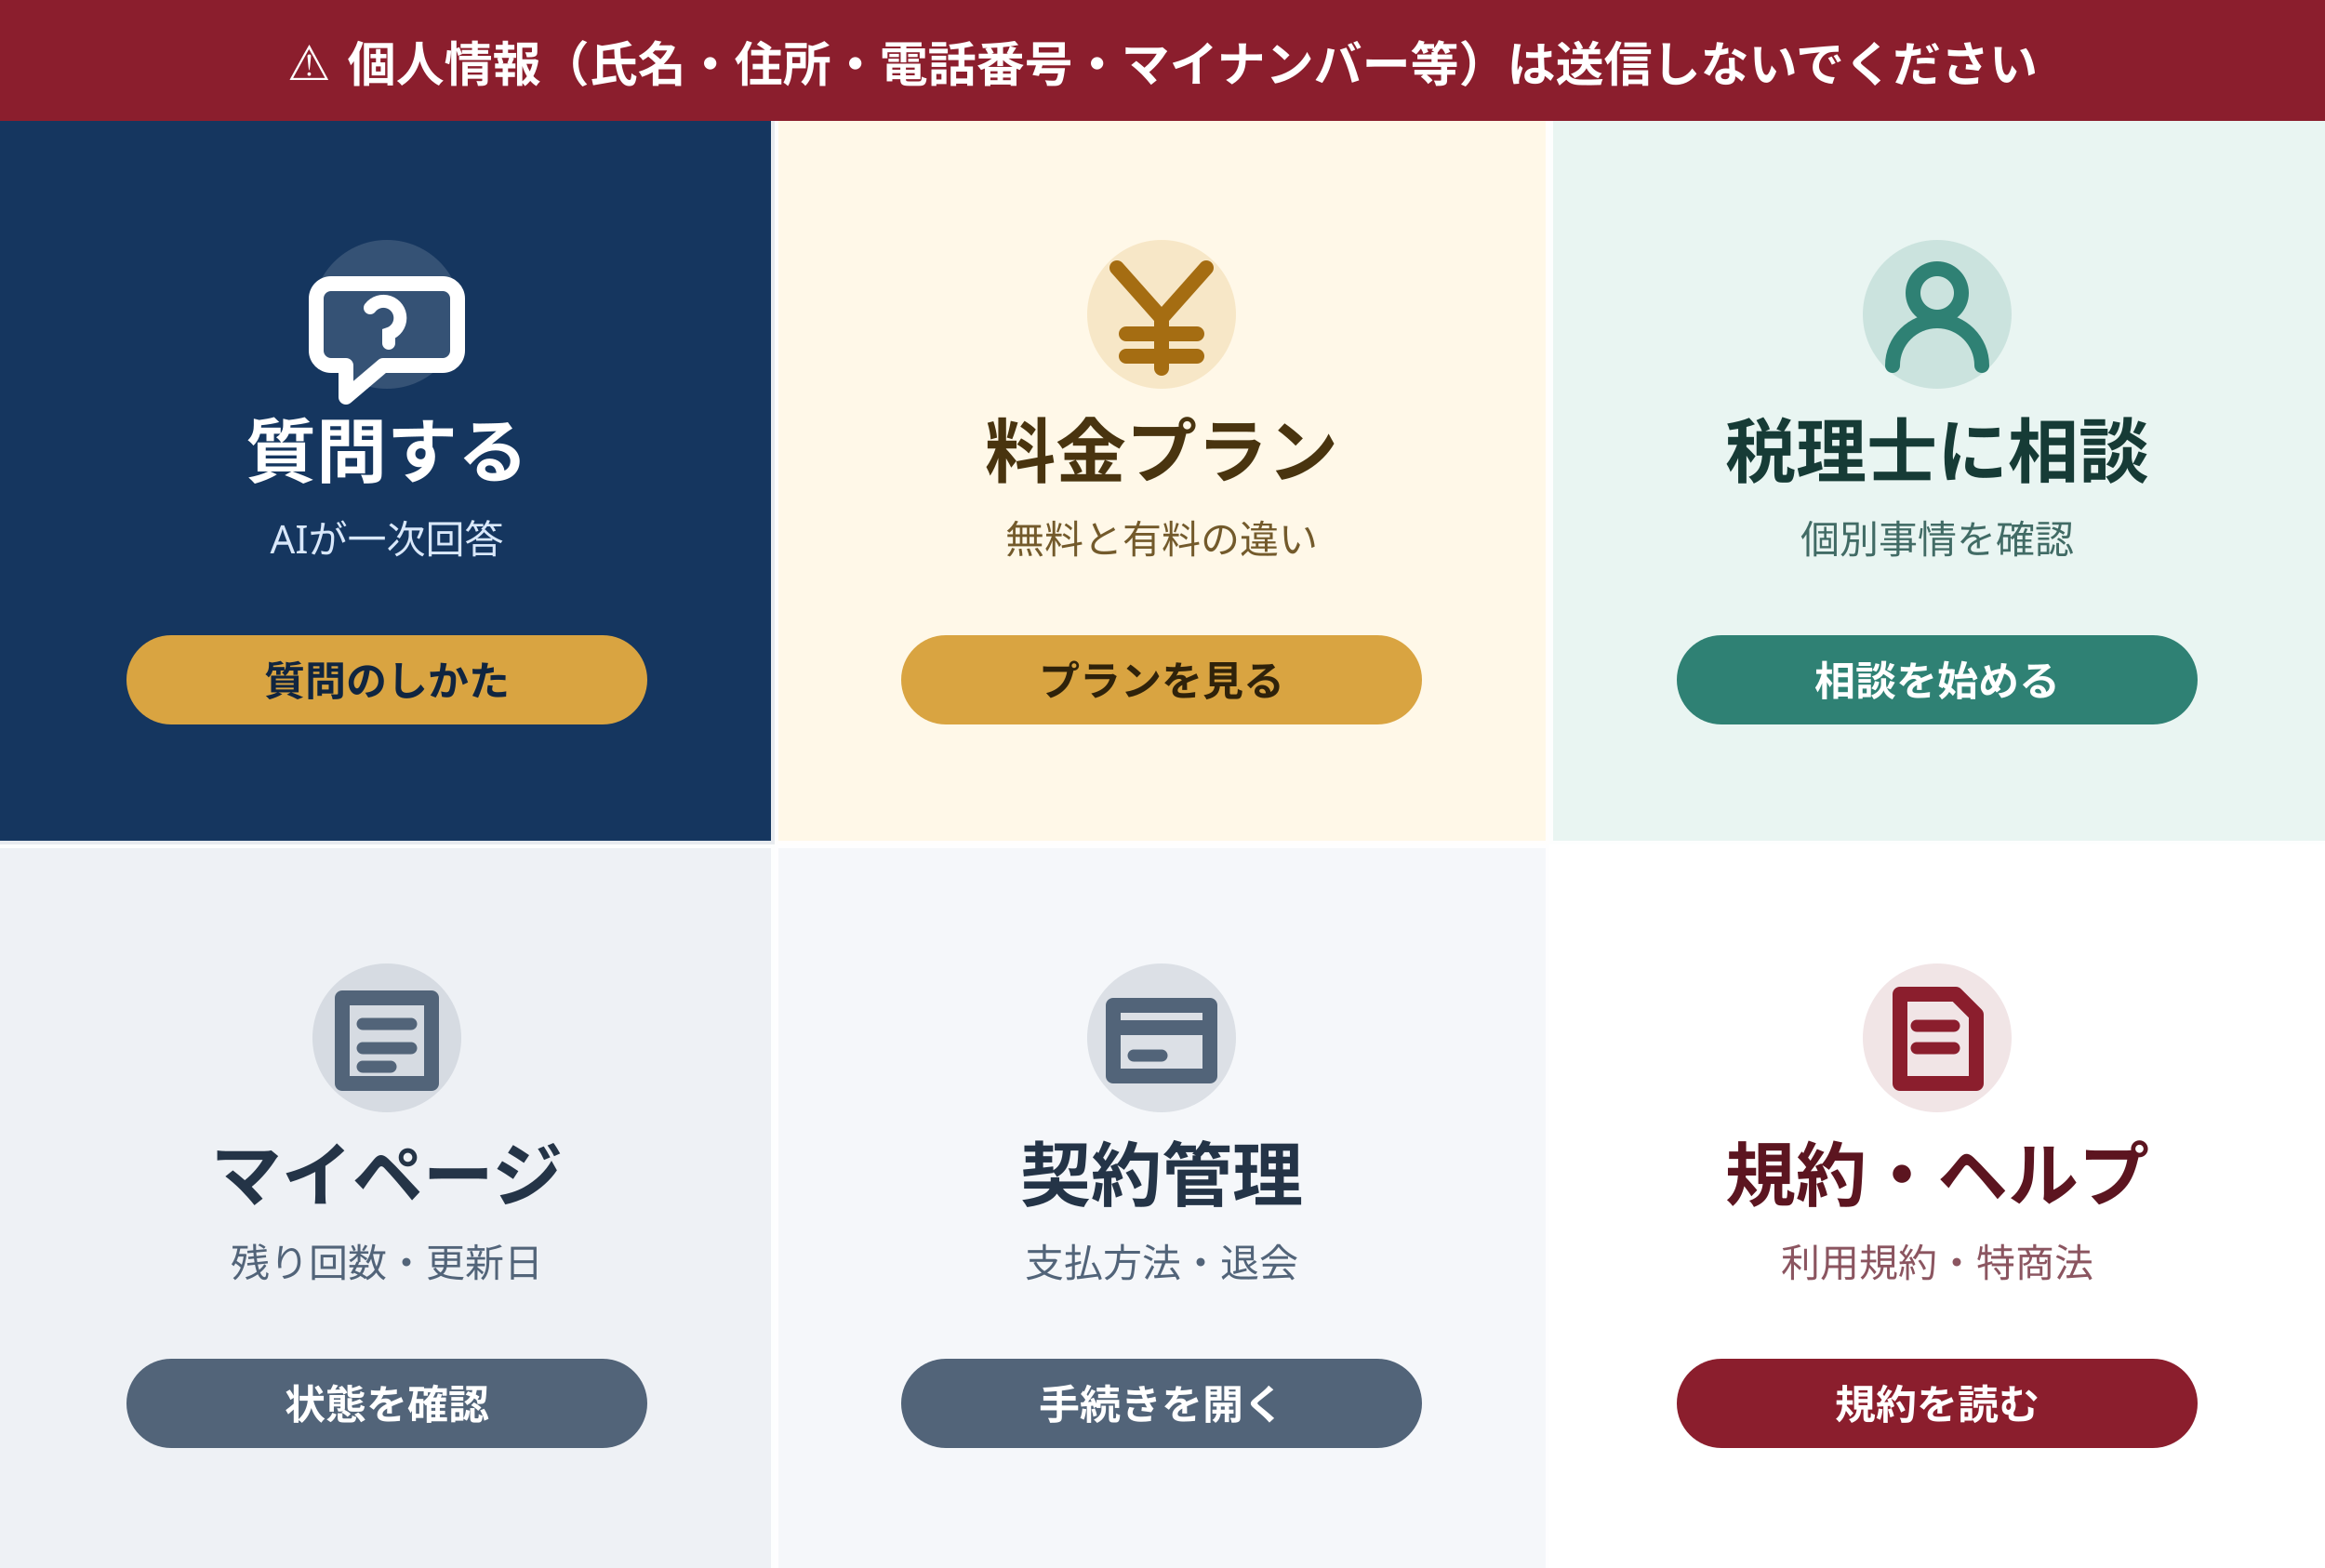
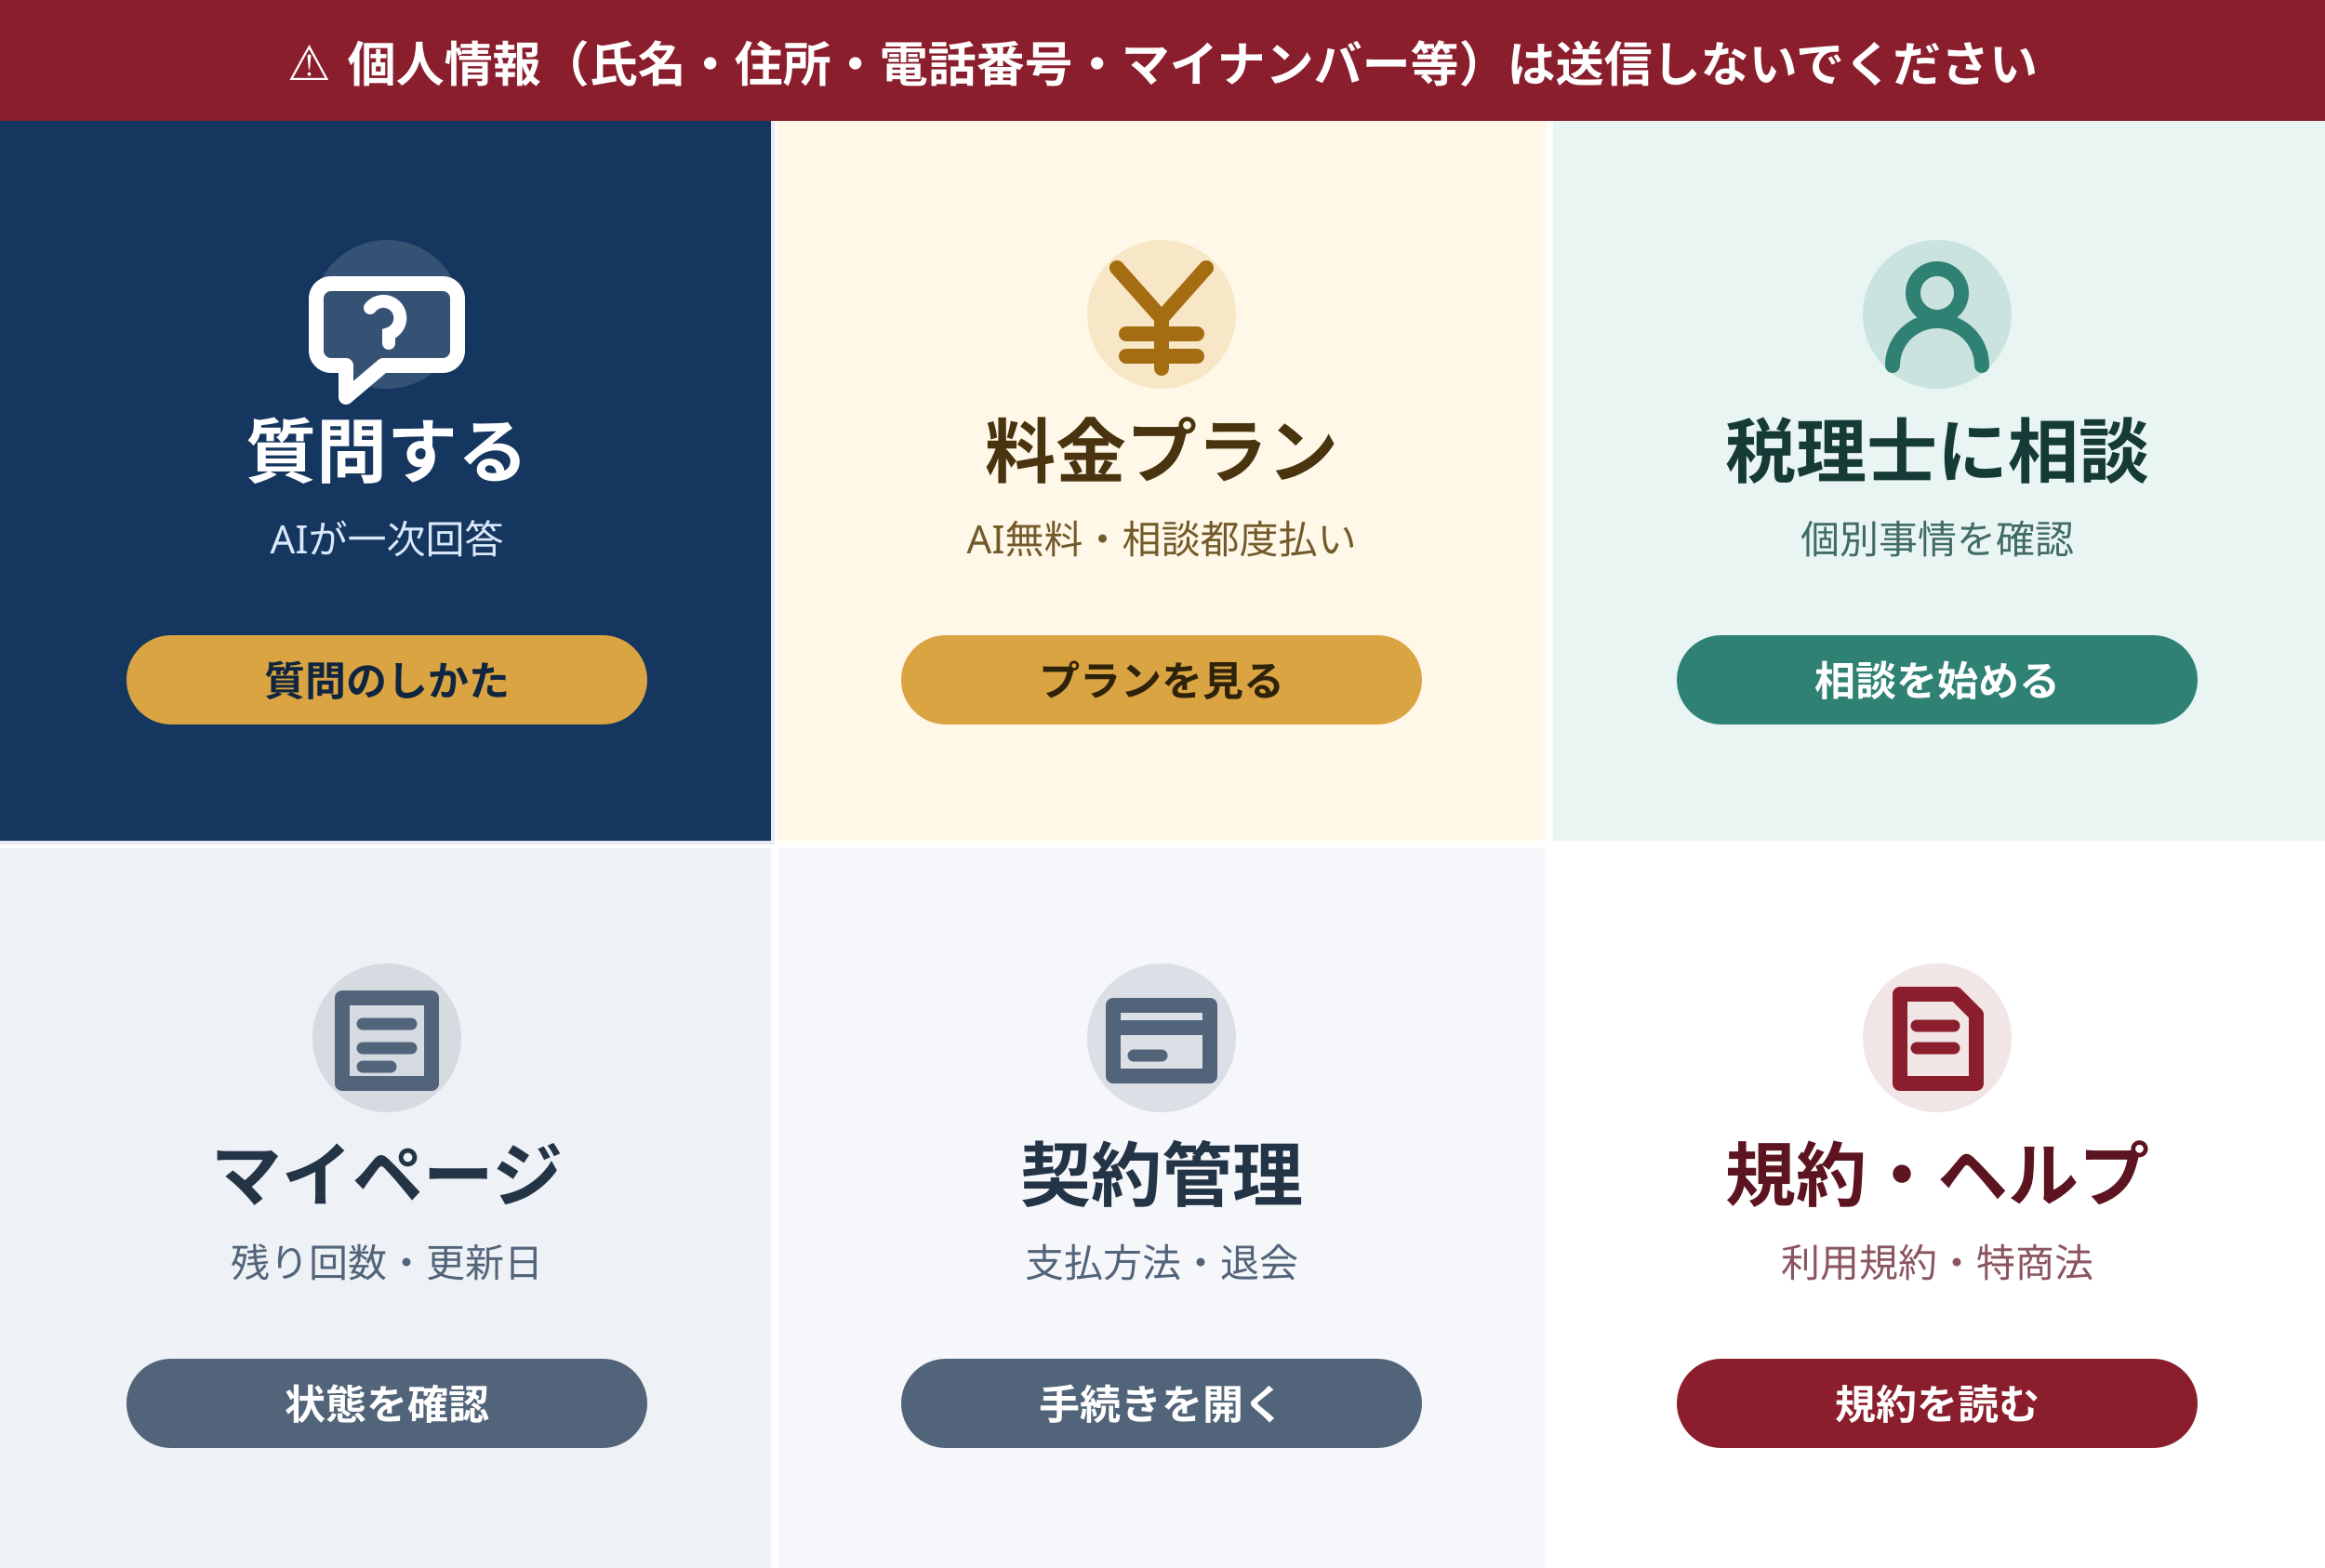
<svg xmlns="http://www.w3.org/2000/svg" width="2500" height="1686" viewBox="0 0 2500 1686">
  <rect width="2500" height="1686" fill="#f5f7fa" />
  <g>
    <rect x="0" y="130" width="833" height="778" fill="#15365f" />
    <rect x="833" y="130" width="833" height="778" fill="#fff8e8" />
    <rect x="1666" y="130" width="834" height="778" fill="#e9f5f2" />
    <rect x="0" y="908" width="833" height="778" fill="#eef1f5" />
    <rect x="833" y="908" width="833" height="778" fill="#f5f7fa" />
    <rect x="1666" y="908" width="834" height="778" fill="#ffffff" />
  </g>
  <g font-family="'Yu Gothic', 'Meiryo', sans-serif" text-anchor="middle" transform="translate(0,43)">
    <circle cx="416" cy="295" r="80" fill="#ffffff" opacity="0.14" />
    <path d="M356 262h120a16 16 0 0 1 16 16v56a16 16 0 0 1-16 16h-64l-40 34v-34h-16a16 16 0 0 1-16-16v-56a16 16 0 0 1 16-16z" fill="none" stroke="#ffffff" stroke-width="16" stroke-linejoin="round" />
    <path d="M398 288a18 18 0 1 1 20 28v10" fill="none" stroke="#ffffff" stroke-width="14" stroke-linecap="round" />
    <circle cx="418" cy="349" r="7" fill="#ffffff" />
    <text x="416" y="470" fill="#ffffff" font-size="76" font-weight="700">質問する</text>
    <text x="416" y="552" fill="#d9e8fb" font-size="42">AIが一次回答</text>
    <rect x="136" y="640" width="560" height="96" rx="48" fill="#d9a441" />
    <text x="416" y="705" fill="#102540" font-size="44" font-weight="700">質問のしかた</text>
    <circle cx="1249" cy="295" r="80" fill="#d9a441" opacity="0.20" />
    <path d="M1201 245l48 54 48-54M1249 299v54M1211 316h76M1211 340h76" fill="none" stroke="#a56d12" stroke-width="16" stroke-linecap="round" stroke-linejoin="round" />
    <text x="1249" y="470" fill="#49340f" font-size="76" font-weight="700">料金プラン</text>
-     <text x="1249" y="552" fill="#735a2b" font-size="42">無料と有料の違い</text>
+     <text x="1249" y="552" fill="#735a2b" font-size="42">AI無料・相談都度払い</text>
    <rect x="969" y="640" width="560" height="96" rx="48" fill="#d9a441" />
    <text x="1249" y="705" fill="#2f220a" font-size="44" font-weight="700">プランを見る</text>
    <circle cx="2083" cy="295" r="80" fill="#2f8174" opacity="0.16" />
    <circle cx="2083" cy="272" r="26" fill="none" stroke="#2f8174" stroke-width="16" />
    <path d="M2035 350a48 48 0 0 1 96 0" fill="none" stroke="#2f8174" stroke-width="16" stroke-linecap="round" />
    <text x="2083" y="470" fill="#163b36" font-size="76" font-weight="700">税理士に相談</text>
    <text x="2083" y="552" fill="#416b65" font-size="42">個別事情を確認</text>
    <rect x="1803" y="640" width="560" height="96" rx="48" fill="#2f8174" />
    <text x="2083" y="705" fill="#ffffff" font-size="44" font-weight="700">相談を始める</text>
    <circle cx="416" cy="1073" r="80" fill="#526479" opacity="0.16" />
    <path d="M368 1030h96v92h-96z" fill="none" stroke="#526479" stroke-width="16" stroke-linejoin="round" />
    <path d="M390 1058h52M390 1084h52M390 1104h30" stroke="#526479" stroke-width="13" stroke-linecap="round" />
    <text x="416" y="1248" fill="#243447" font-size="76" font-weight="700">マイページ</text>
    <text x="416" y="1330" fill="#526479" font-size="42">残り回数・更新日</text>
    <rect x="136" y="1418" width="560" height="96" rx="48" fill="#526479" />
    <text x="416" y="1483" fill="#ffffff" font-size="44" font-weight="700">状態を確認</text>
    <circle cx="1249" cy="1073" r="80" fill="#526479" opacity="0.16" />
    <path d="M1197 1038h104v76h-104z" fill="none" stroke="#526479" stroke-width="16" stroke-linejoin="round" />
    <path d="M1197 1062h104" stroke="#526479" stroke-width="16" />
    <path d="M1219 1092h30" stroke="#526479" stroke-width="13" stroke-linecap="round" />
    <text x="1249" y="1248" fill="#243447" font-size="76" font-weight="700">契約管理</text>
    <text x="1249" y="1330" fill="#526479" font-size="42">支払方法・退会</text>
    <rect x="969" y="1418" width="560" height="96" rx="48" fill="#526479" />
    <text x="1249" y="1483" fill="#ffffff" font-size="44" font-weight="700">手続きを開く</text>
    <circle cx="2083" cy="1073" r="80" fill="#8b1e2d" opacity="0.12" />
    <path d="M2043 1026h60l22 22v74h-82z" fill="none" stroke="#8b1e2d" stroke-width="16" stroke-linejoin="round" />
    <path d="M2061 1060h40M2061 1084h40" stroke="#8b1e2d" stroke-width="13" stroke-linecap="round" />
    <text x="2083" y="1248" fill="#5c1520" font-size="76" font-weight="700">規約・ヘルプ</text>
    <text x="2083" y="1330" fill="#8b5560" font-size="42">利用規約・特商法</text>
    <rect x="1803" y="1418" width="560" height="96" rx="48" fill="#8b1e2d" />
    <text x="2083" y="1483" fill="#ffffff" font-size="44" font-weight="700">規約を読む</text>
  </g>
  <g font-family="'Yu Gothic', 'Meiryo', sans-serif" text-anchor="middle">
    <rect x="0" y="0" width="2500" height="130" fill="#8b1e2d" />
    <text x="1250" y="86" fill="#ffffff" font-size="52" font-weight="700">⚠ 個人情報（氏名・住所・電話番号・マイナンバー等）は送信しないでください</text>
  </g>
  <g stroke="#ffffff" stroke-width="8" opacity="0.9">
    <line x1="833" y1="130" x2="833" y2="1686" />
    <line x1="1666" y1="130" x2="1666" y2="1686" />
    <line x1="0" y1="908" x2="2500" y2="908" />
  </g>
</svg>
